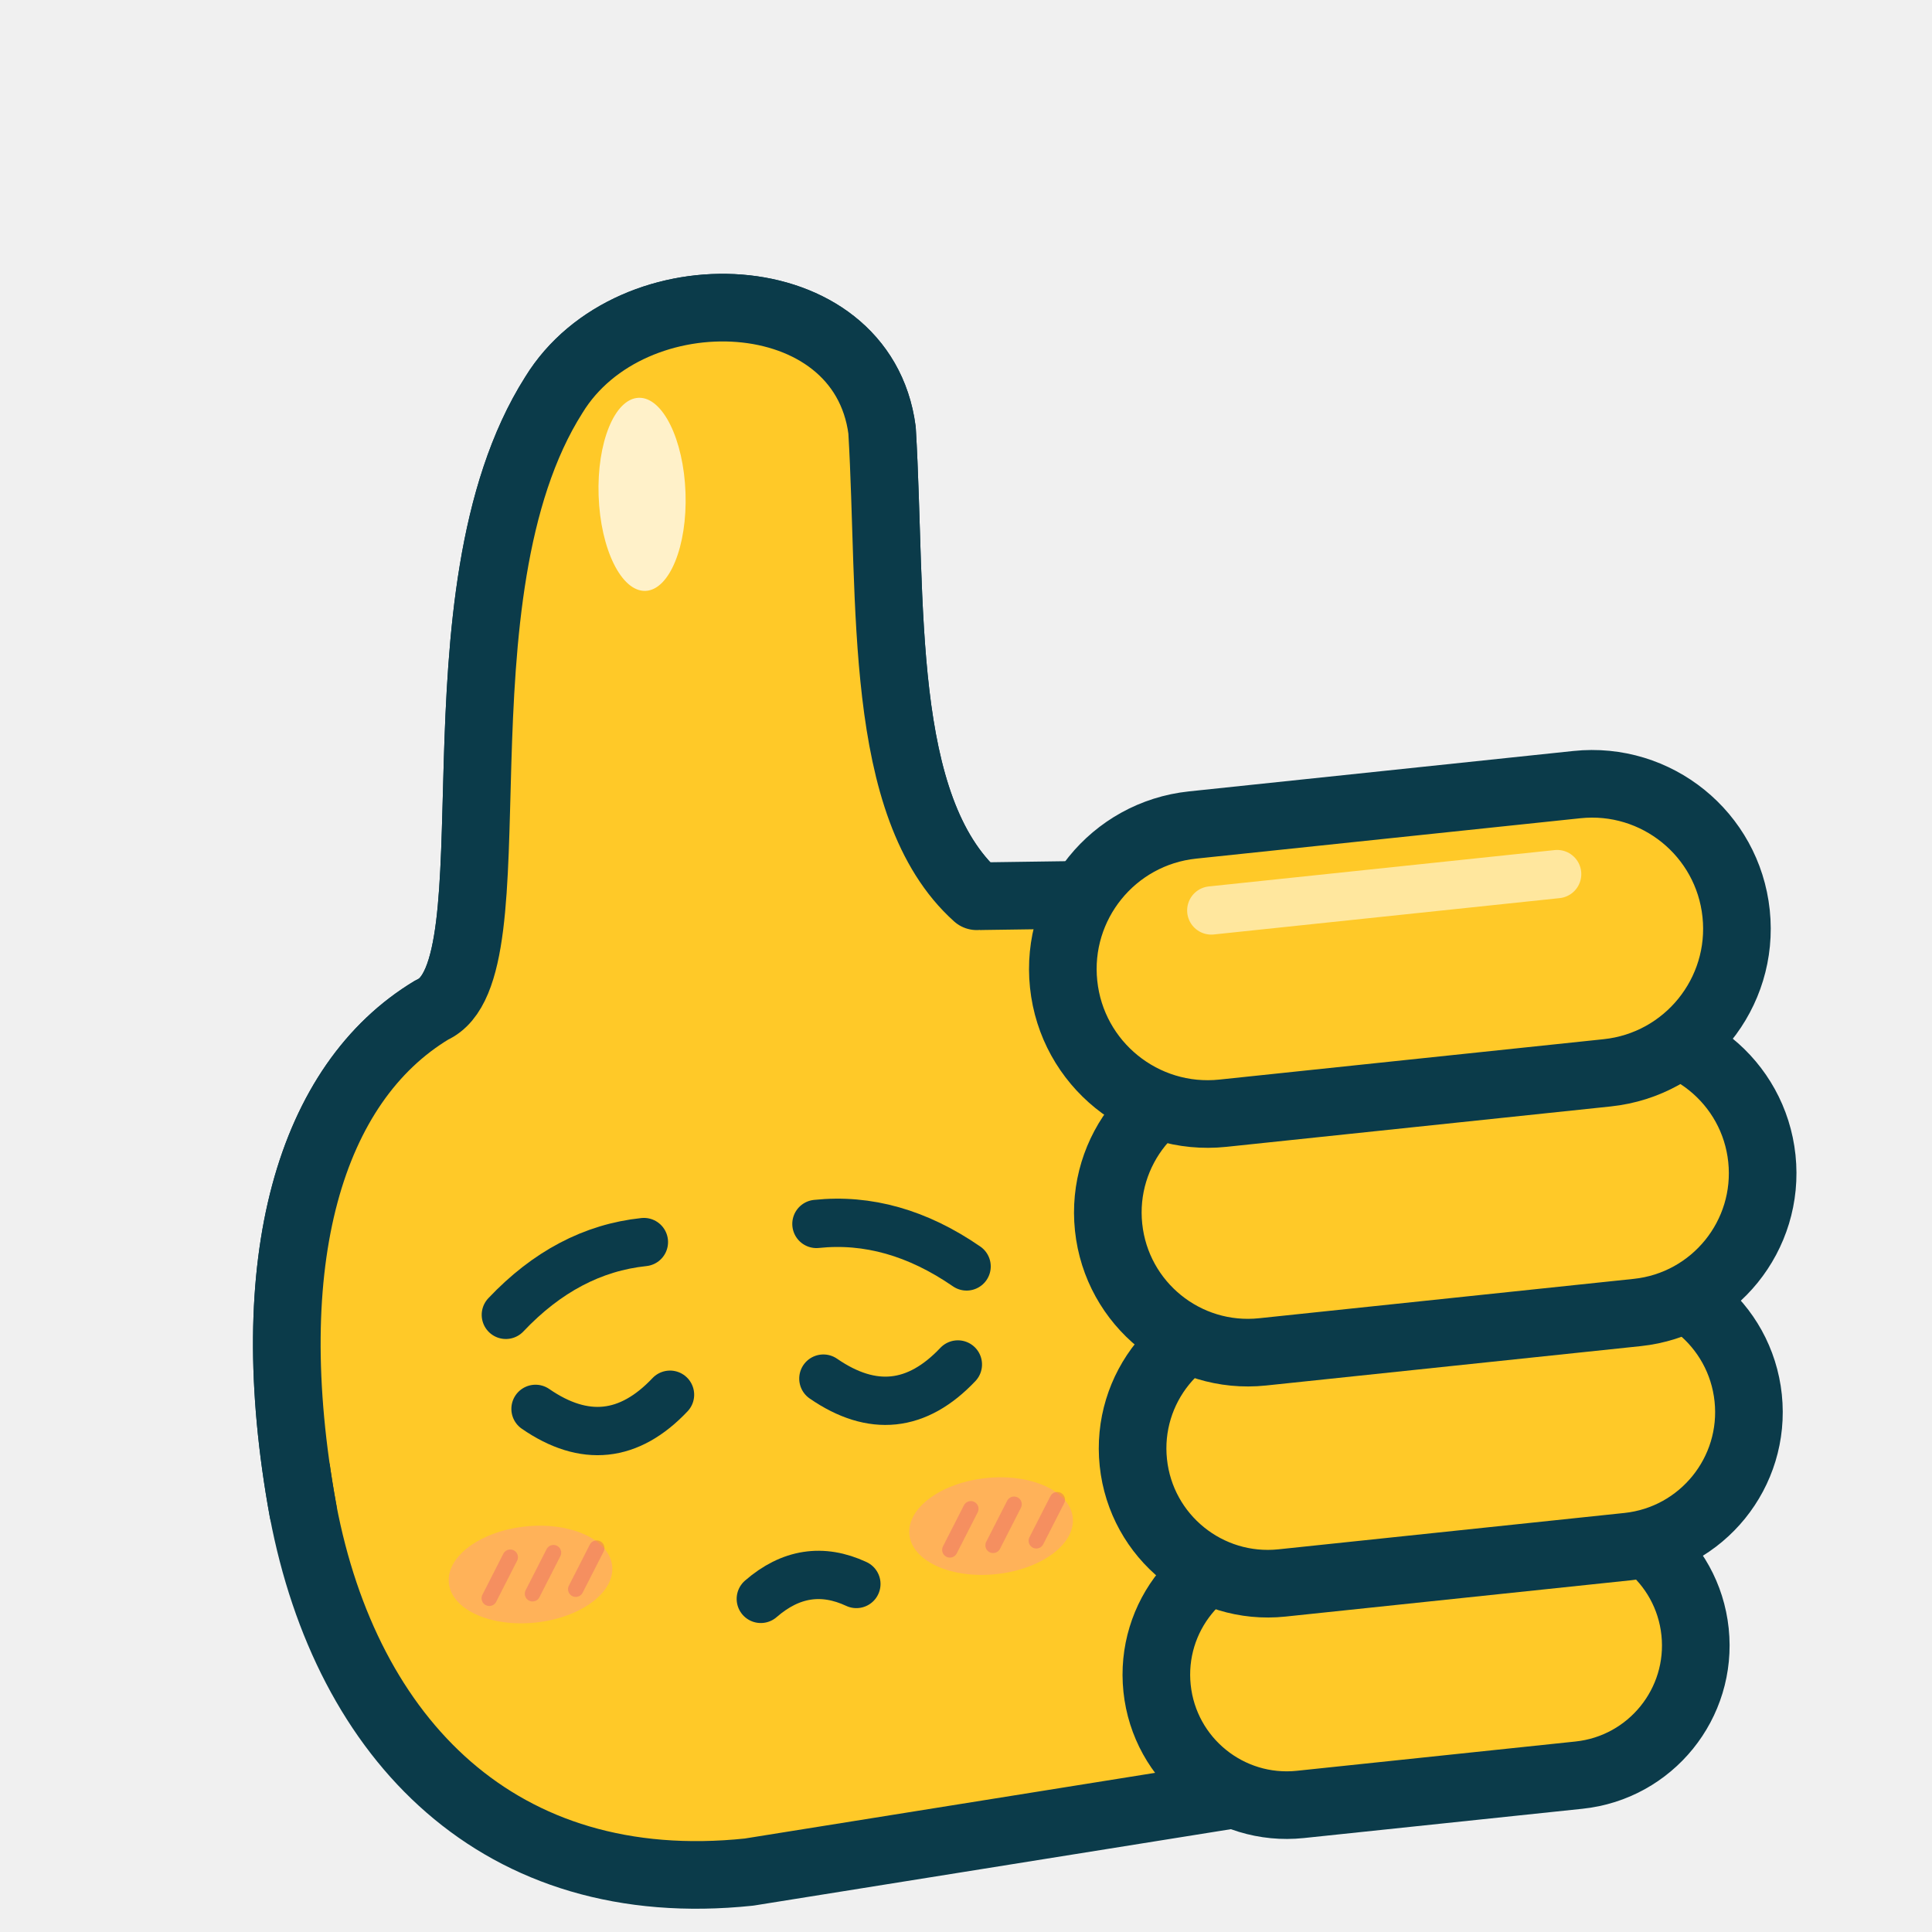
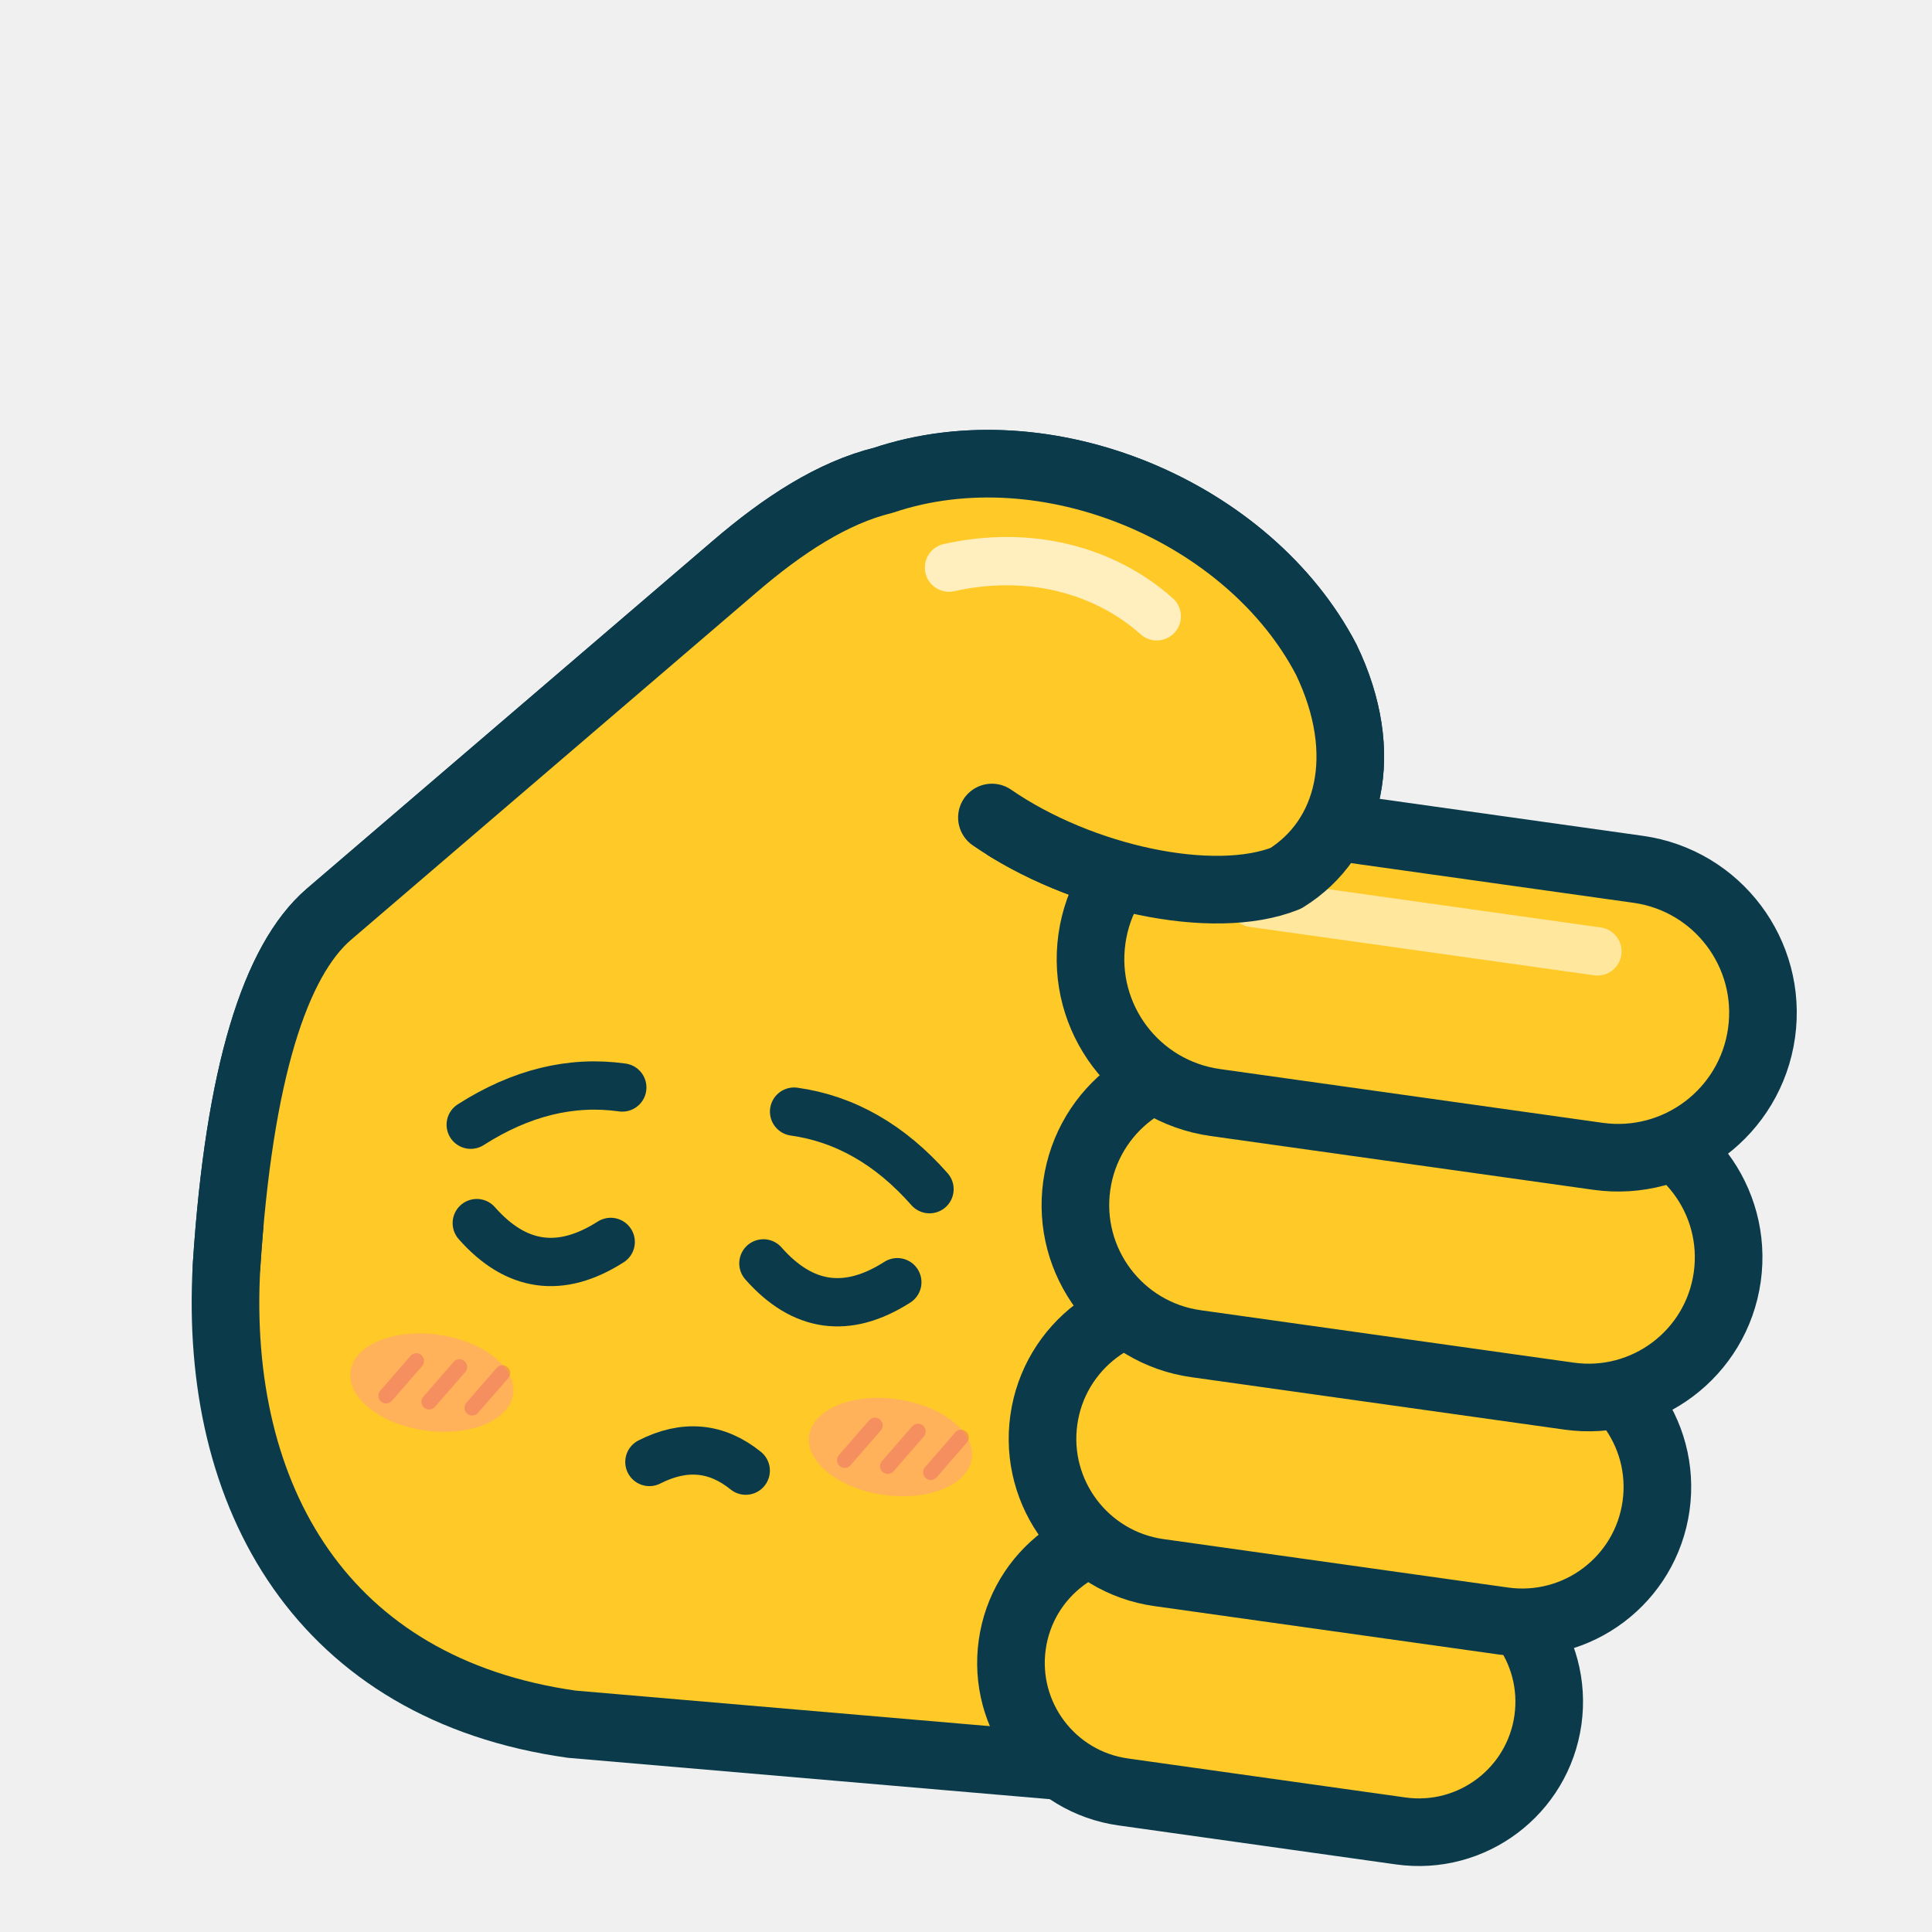
<svg xmlns="http://www.w3.org/2000/svg" width="512" height="512" viewBox="0 0 200 200">
-   <g transform="matrix(0.99452 -0.10453 0.10453 0.99452 -11.941 12.156)">
-     <path d="M28.00 148.00 C26.00 121.70 33.40 104.00 46.70 97.80 C51.35 96.30 52.33 85.62 54.05 72.91 C55.77 60.20 58.25 45.45 65.90 35.80 C75.20 23.70 98.90 27.10 99.30 43.00 C98.90 51.85 97.75 61.53 97.86 70.28 C97.97 79.03 99.35 86.85 104.00 92.00 L126 94 L144 96 L144 186 L70 190 C44 190 30 172 28 148 Z" fill="#FFC928" stroke="#0B3B4A" stroke-width="7" stroke-linejoin="round" stroke-linecap="round" />
+   <g transform="matrix(0.99027 0.13917 -0.13917 0.99027 16.321 -19.403)">
+     <path d="M28.00 148.00 C26.50 128.00 28.60 116.00 33.40 110.50 C45.60 96.67 57.80 82.83 70.00 69.00 C74.40 64.00 79.00 60.00 84.00 58.00 C100.00 50.00 122.00 56.00 132.00 70.00 C138.00 79.00 137.00 88.00 131.00 93.00 C124.00 97.00 110.00 96.00 100.00 91.00 L126 94 L144 96 L144 186 L70 190 C44 190 30 172 28 148 Z" fill="#FFC928" stroke="#0B3B4A" stroke-width="7" stroke-linejoin="round" stroke-linecap="round" />
    <rect x="114" y="162" width="56" height="27" rx="13.5" fill="#FFC928" stroke="#0B3B4A" stroke-width="7" stroke-linejoin="round" stroke-linecap="round" />
    <rect x="114" y="138" width="64" height="28" rx="14" fill="#FFC928" stroke="#0B3B4A" stroke-width="7" stroke-linejoin="round" stroke-linecap="round" />
    <rect x="114" y="113" width="68" height="29" rx="14.5" fill="#FFC928" stroke="#0B3B4A" stroke-width="7" stroke-linejoin="round" stroke-linecap="round" />
    <rect x="112" y="87" width="70" height="30" rx="15" fill="#FFC928" stroke="#0B3B4A" stroke-width="7" stroke-linejoin="round" stroke-linecap="round" />
    <path d="M128 96 H164" stroke="#FFFFFF" stroke-width="5" stroke-linecap="round" opacity="0.55" />
-     <path d="M28.00 148.00 C26.00 121.70 33.40 104.00 46.70 97.80 C51.35 96.30 52.33 85.62 54.05 72.91 C55.77 60.20 58.25 45.45 65.90 35.80 C75.20 23.70 98.90 27.10 99.30 43.00 C98.90 51.85 97.75 61.53 97.86 70.28 C97.97 79.03 99.35 86.85 104.00 92.00 L104.00 106 L52 114 Z" fill="#FFC928" />
-     <path d="M28.00 148.00 C26.00 121.70 33.40 104.00 46.70 97.80 C51.35 96.30 52.33 85.62 54.05 72.91 C55.77 60.20 58.25 45.45 65.90 35.80 C75.20 23.70 98.90 27.10 99.30 43.00 C98.90 51.85 97.75 61.53 97.86 70.28 C97.97 79.03 99.35 86.85 104.00 92.00" fill="none" stroke="#0B3B4A" stroke-width="7" stroke-linejoin="round" stroke-linecap="round" />
-     <ellipse transform="rotate(4.0 73.90 47.00)" cx="73.90" cy="47.00" rx="4.5" ry="10" fill="#FFFFFF" opacity="0.750" />
-     <path d="M92 66 C100 63 108 64 114 68" stroke="#FFFFFF" stroke-width="5" stroke-linecap="round" fill="none" opacity="0.000" />
+     <path d="M28.00 148.00 C26.50 128.00 28.60 116.00 33.40 110.50 C45.60 96.67 57.80 82.83 70.00 69.00 C74.40 64.00 79.00 60.00 84.00 58.00 C100.00 50.00 122.00 56.00 132.00 70.00 C138.00 79.00 137.00 88.00 131.00 93.00 C124.00 97.00 110.00 96.00 100.00 91.00 L100.00 106 L52 114 Z" fill="#FFC928" />
+     <path d="M28.00 148.00 C26.50 128.00 28.60 116.00 33.40 110.50 C45.60 96.67 57.80 82.83 70.00 69.00 C74.40 64.00 79.00 60.00 84.00 58.00 C100.00 50.00 122.00 56.00 132.00 70.00 C138.00 79.00 137.00 88.00 131.00 93.00 C124.00 97.00 110.00 96.00 100.00 91.00" fill="none" stroke="#0B3B4A" stroke-width="7" stroke-linejoin="round" stroke-linecap="round" />
+     <ellipse transform="rotate(4.0 103.00 62.00)" cx="103.00" cy="62.00" rx="4.5" ry="10" fill="#FFFFFF" opacity="0.000" />
+     <path d="M92 66 C100 63 108 64 114 68" stroke="#FFFFFF" stroke-width="5" stroke-linecap="round" fill="none" opacity="0.700" />
    <defs>
-       <mask id="behind-fingers-a" maskUnits="userSpaceOnUse" x="-50" y="-50" width="300" height="300">
+       <mask id="behind-fingers-r" maskUnits="userSpaceOnUse" x="-50" y="-50" width="300" height="300">
        <rect x="-50" y="-50" width="300" height="300" fill="#fff" />
        <rect x="114" y="162" width="56" height="27" rx="13.5" fill="#000" stroke="#000" stroke-width="7" stroke-linejoin="round" stroke-linecap="round" />
        <rect x="114" y="138" width="64" height="28" rx="14" fill="#000" stroke="#000" stroke-width="7" stroke-linejoin="round" stroke-linecap="round" />
        <rect x="114" y="113" width="68" height="29" rx="14.5" fill="#000" stroke="#000" stroke-width="7" stroke-linejoin="round" stroke-linecap="round" />
        <rect x="112" y="87" width="70" height="30" rx="15" fill="#000" stroke="#000" stroke-width="7" stroke-linejoin="round" stroke-linecap="round" />
      </mask>
    </defs>
-     <g mask="url(#behind-fingers-a)">
+     <g mask="url(#behind-fingers-r)">
      <g transform="translate(73.5 149.0)">
        <g transform="translate(1.497 0)">
          <path d="M-24 -19 Q-17 -25 -9 -25" stroke="#0B3B4A" stroke-width="5" stroke-linecap="round" stroke-linejoin="round" fill="none" />
        </g>
        <g transform="translate(1.456 0)">
          <path d="M9 -25 Q17 -25 24 -19" stroke="#0B3B4A" stroke-width="5" stroke-linecap="round" stroke-linejoin="round" fill="none" />
        </g>
        <g transform="translate(1.534 0)">
          <path d="M-22 -9 Q-15 -3 -8 -9" stroke="#0B3B4A" stroke-width="5" stroke-linecap="round" stroke-linejoin="round" fill="none" />
        </g>
        <g transform="translate(1.497 0)">
          <path d="M8 -9 Q15 -3 22 -9" stroke="#0B3B4A" stroke-width="5" stroke-linecap="round" stroke-linejoin="round" fill="none" />
        </g>
        <g transform="translate(1.672 0)">
          <path d="M-1 13 Q4 9.5 9 12.5" stroke="#0B3B4A" stroke-width="5" stroke-linecap="round" stroke-linejoin="round" fill="none" />
        </g>
        <g transform="translate(1.226 0)">
          <ellipse cx="-24.0" cy="8.0" rx="8.5" ry="5" fill="#FF8FA3" opacity="0.4" />
          <path d="M-28.5 10.0 l2.6 -4 M-24.0 10.0 l2.6 -4 M-19.5 10.0 l2.6 -4" stroke="#E2546C" stroke-width="1.6" stroke-linecap="round" opacity="0.36" />
        </g>
        <g transform="translate(1.167 0)">
          <ellipse cx="24.0" cy="8.0" rx="8.5" ry="5" fill="#FF8FA3" opacity="0.4" />
          <path d="M19.5 10.0 l2.6 -4 M24.0 10.0 l2.6 -4 M28.5 10.0 l2.6 -4" stroke="#E2546C" stroke-width="1.6" stroke-linecap="round" opacity="0.36" />
        </g>
      </g>
    </g>
  </g>
</svg>
